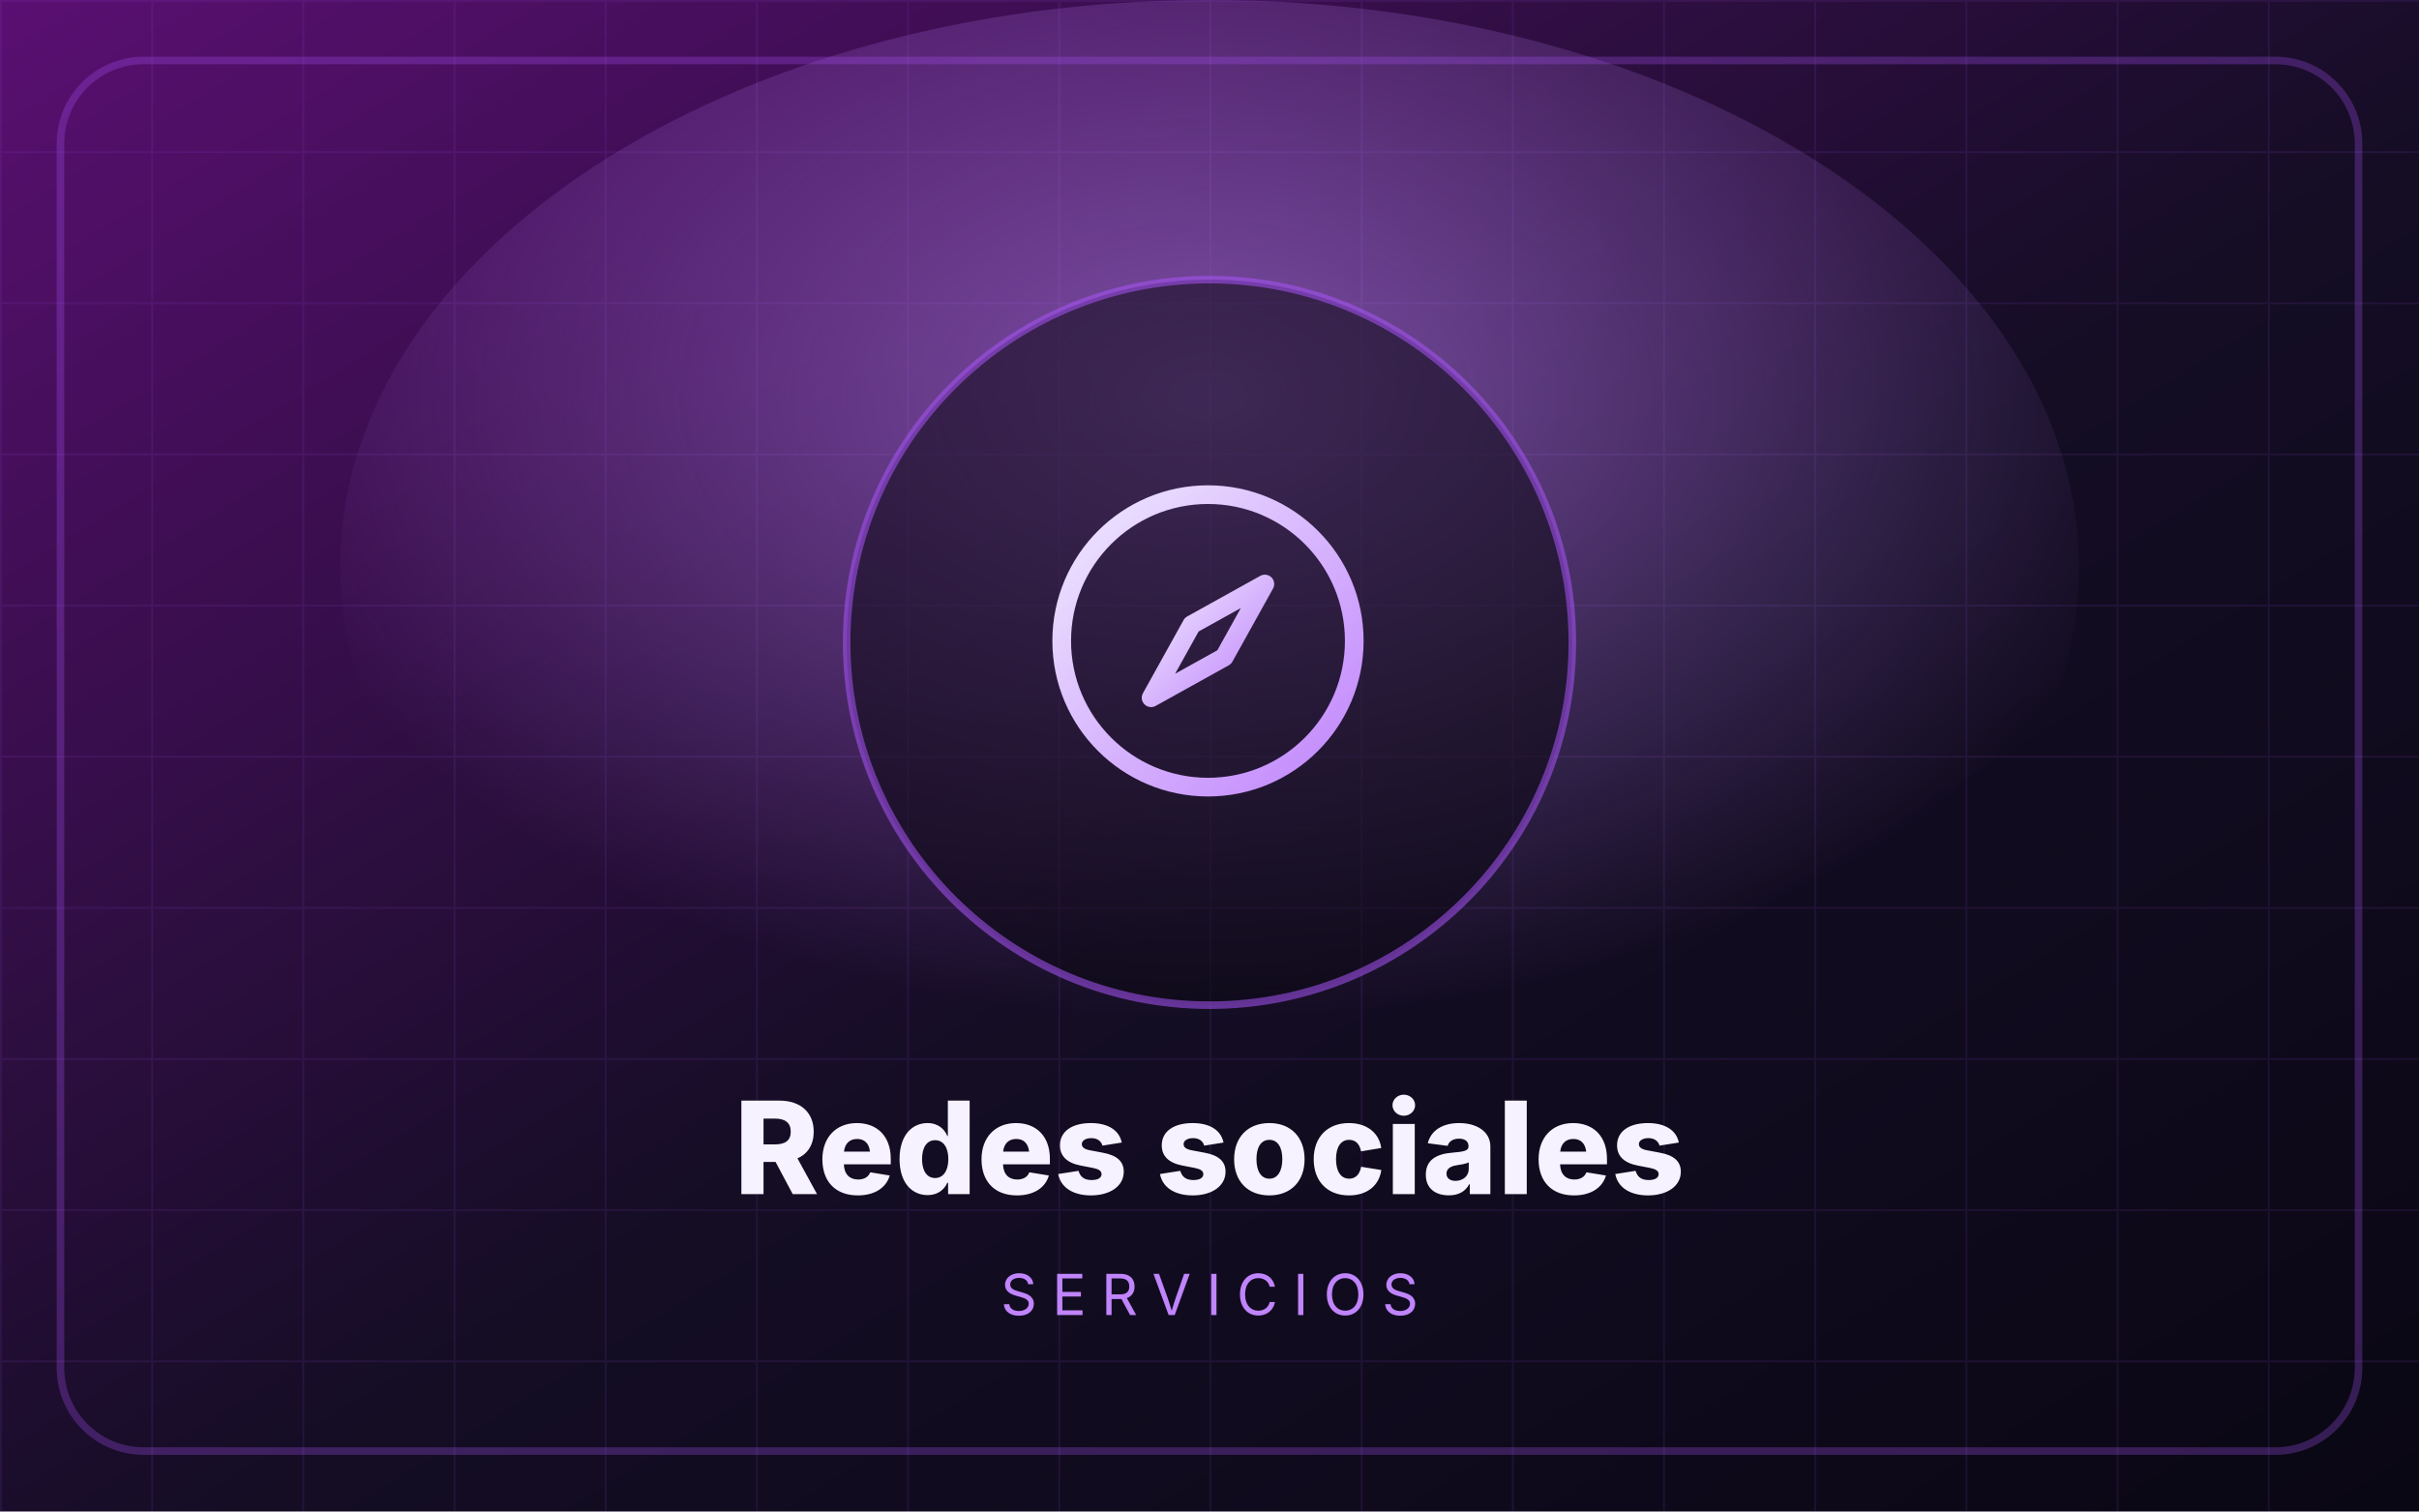
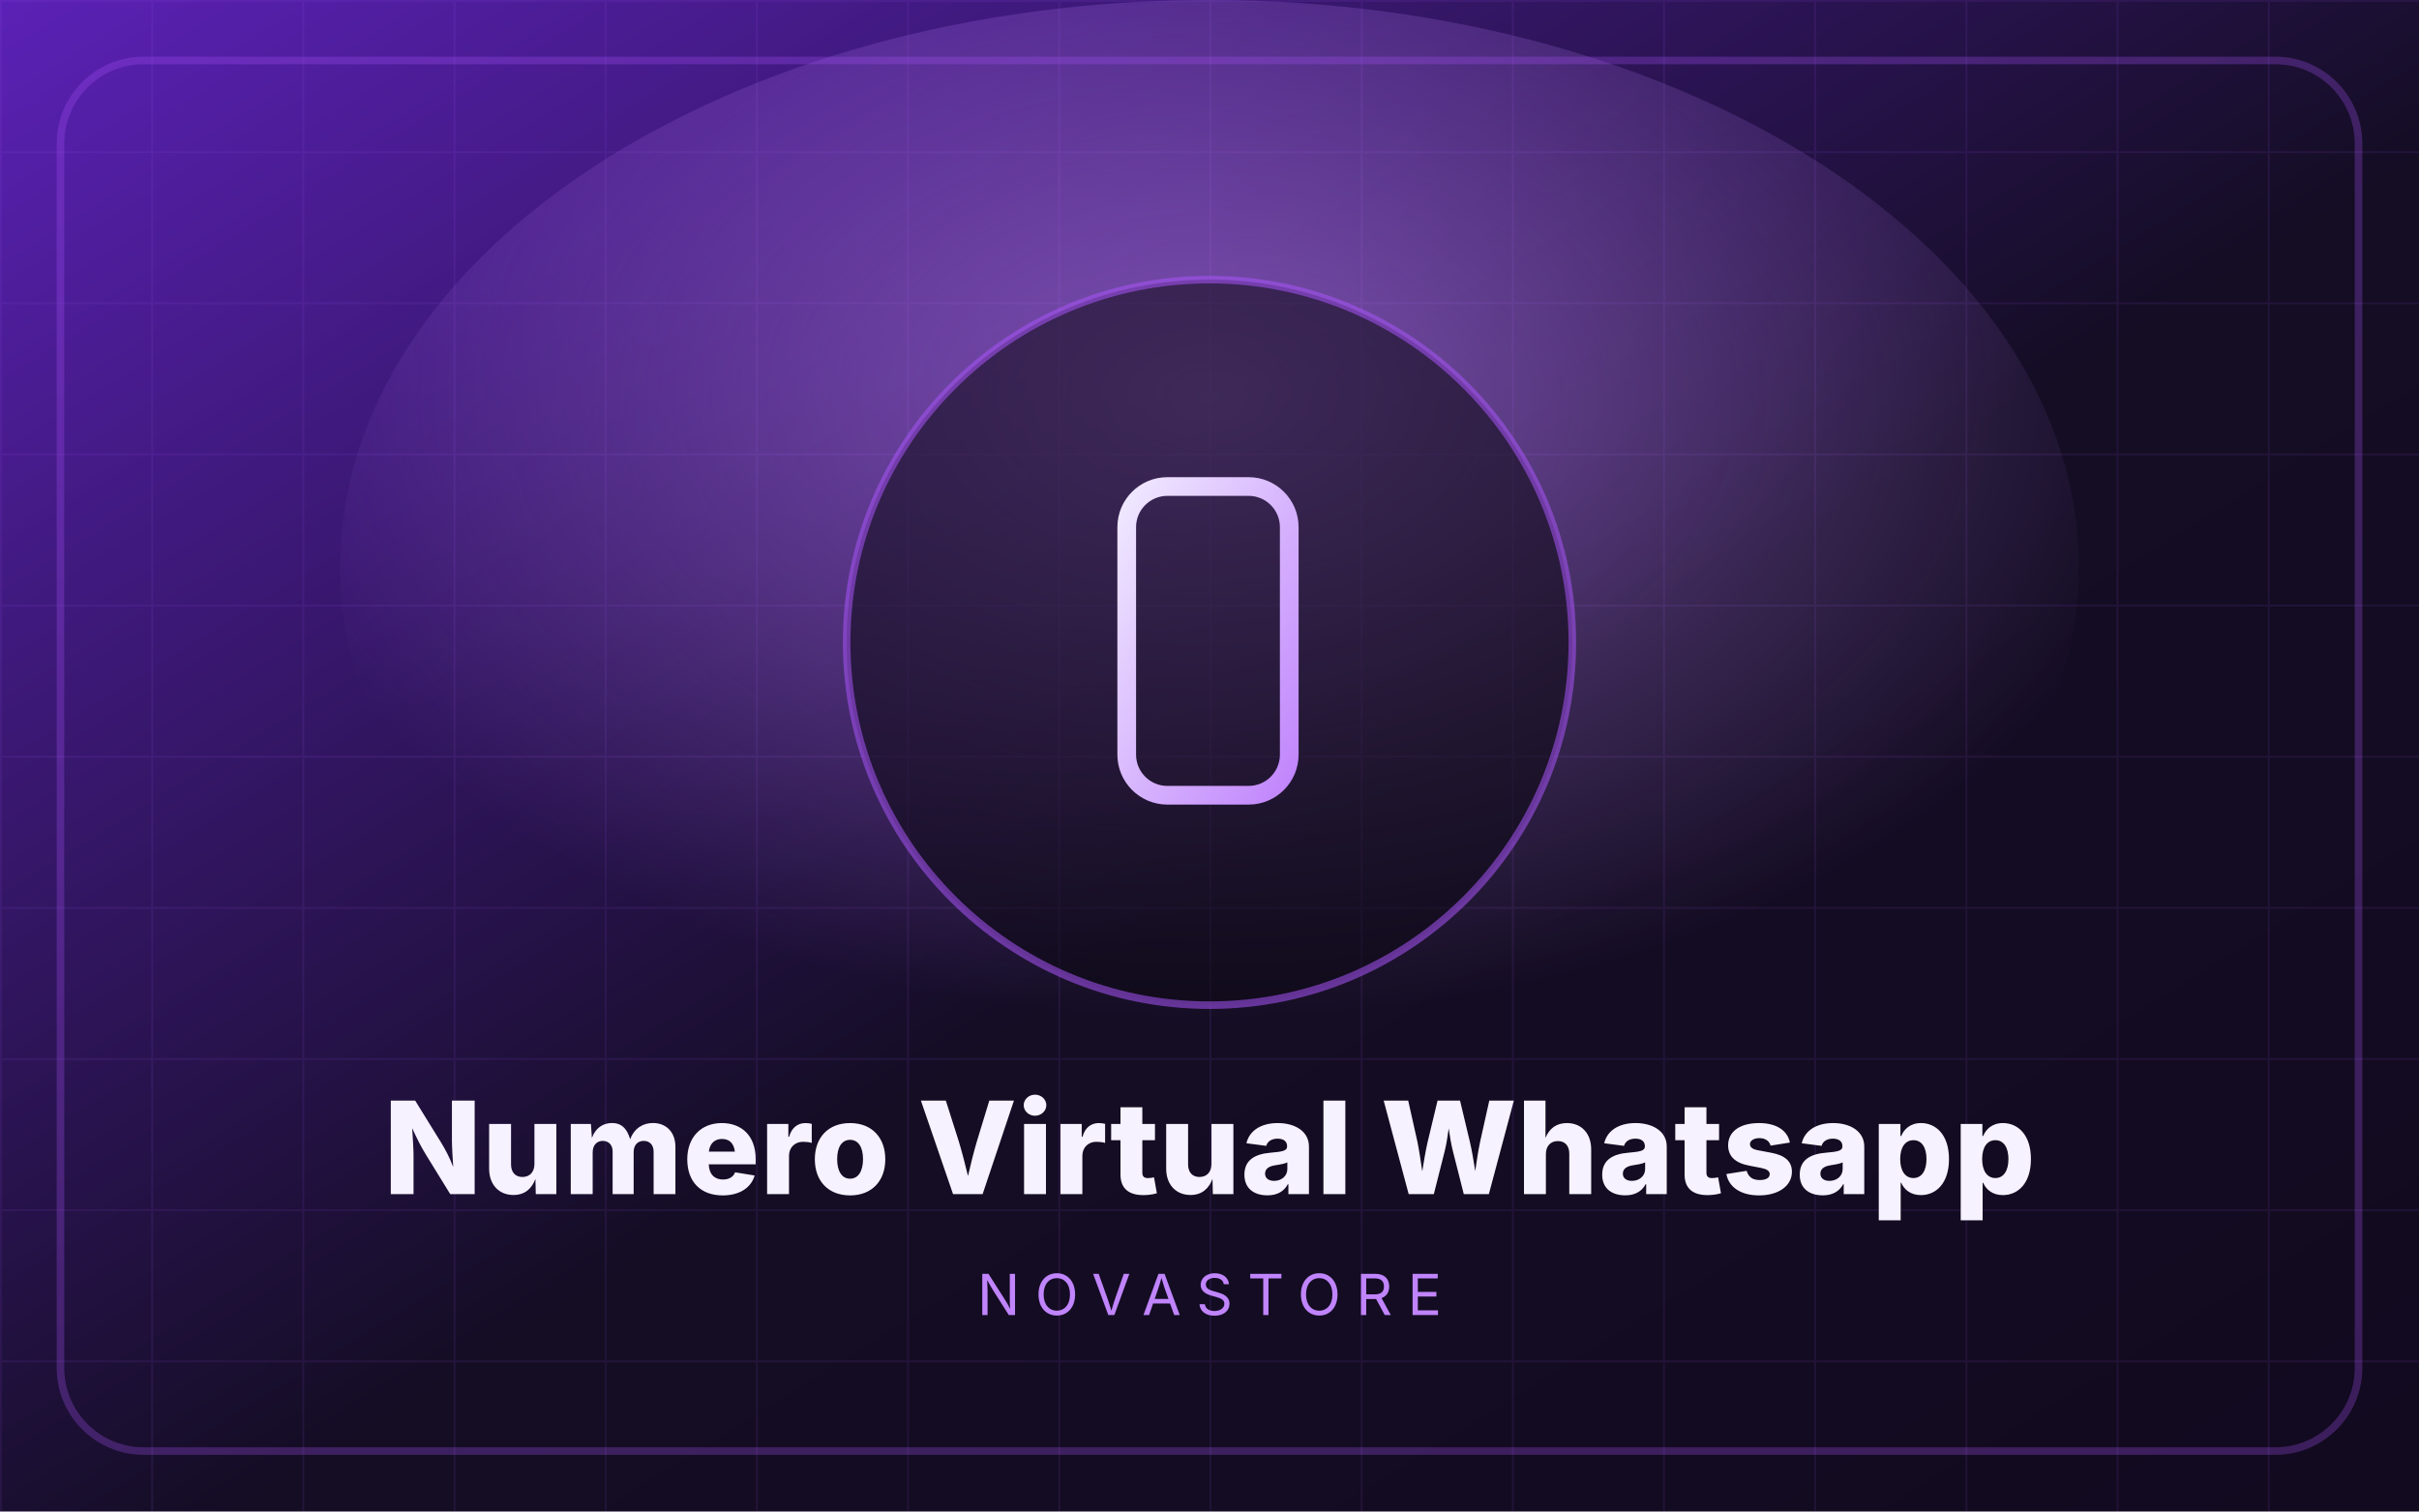
- <svg xmlns="http://www.w3.org/2000/svg" viewBox="0 0 640 400" width="640" height="400" role="img" aria-label="Redes sociales">
+ <svg xmlns="http://www.w3.org/2000/svg" viewBox="0 0 640 400" width="640" height="400" role="img" aria-label="Numero Virtual Whatsapp">
  <defs>
    <linearGradient id="bg" x1="0" y1="0" x2="1" y2="1">
-       <stop offset="0%" stop-color="#5a0f72" />
+       <stop offset="0%" stop-color="#5b21b6" />
      <stop offset="55%" stop-color="#140d24" />
-       <stop offset="100%" stop-color="#0a0714" />
+       <stop offset="100%" stop-color="#120a1f" />
    </linearGradient>
    <radialGradient id="glow" cx="50%" cy="35%" r="55%">
      <stop offset="0%" stop-color="#c084fc" stop-opacity="0.55" />
      <stop offset="100%" stop-color="#c084fc" stop-opacity="0" />
    </radialGradient>
    <pattern id="grid" width="40" height="40" patternUnits="userSpaceOnUse">
      <path d="M40 0H0v40" fill="none" stroke="#a855f7" stroke-opacity="0.10" stroke-width="1" />
    </pattern>
    <linearGradient id="stroke" x1="0" y1="0" x2="1" y2="1">
      <stop offset="0%" stop-color="#f0e9ff" />
      <stop offset="100%" stop-color="#c084fc" />
    </linearGradient>
  </defs>
  <rect width="640" height="400" fill="url(#bg)" />
  <rect width="640" height="400" fill="url(#grid)" />
  <ellipse cx="320" cy="150" rx="230" ry="150" fill="url(#glow)" />
  <circle cx="320" cy="170" r="96" fill="#0b0813" fill-opacity="0.55" stroke="#a855f7" stroke-opacity="0.55" stroke-width="2" />
  <g transform="translate(268 118) scale(4.3)" fill="none" stroke="url(#stroke)" stroke-width="1.15" stroke-linecap="round" stroke-linejoin="round">
-     <circle cx="12" cy="12" r="9" />
-     <path d="M15.5 8.5 13 13l-4.5 2.5L11 11l4.5-2.5Z" />
+     <rect x="7" y="2.5" width="10" height="19" rx="2.5" />
+     <path d="M10.5 18.5h3" />
  </g>
-   <text x="320" y="316" text-anchor="middle" font-family="Inter, Segoe UI, Arial, sans-serif" font-size="34" font-weight="800" fill="#f6f2ff">Redes sociales</text>
-   <text x="320" y="348" text-anchor="middle" font-family="Inter, Segoe UI, Arial, sans-serif" font-size="15" letter-spacing="4" fill="#c084fc">SERVICIOS</text>
+   <text x="320" y="316" text-anchor="middle" font-family="Inter, Segoe UI, Arial, sans-serif" font-size="34" font-weight="800" fill="#f6f2ff">Numero Virtual Whatsapp</text>
+   <text x="320" y="348" text-anchor="middle" font-family="Inter, Segoe UI, Arial, sans-serif" font-size="15" letter-spacing="4" fill="#c084fc">NOVASTORE</text>
  <rect x="16" y="16" width="608" height="368" rx="22" fill="none" stroke="#a855f7" stroke-opacity="0.28" stroke-width="2" />
</svg>
